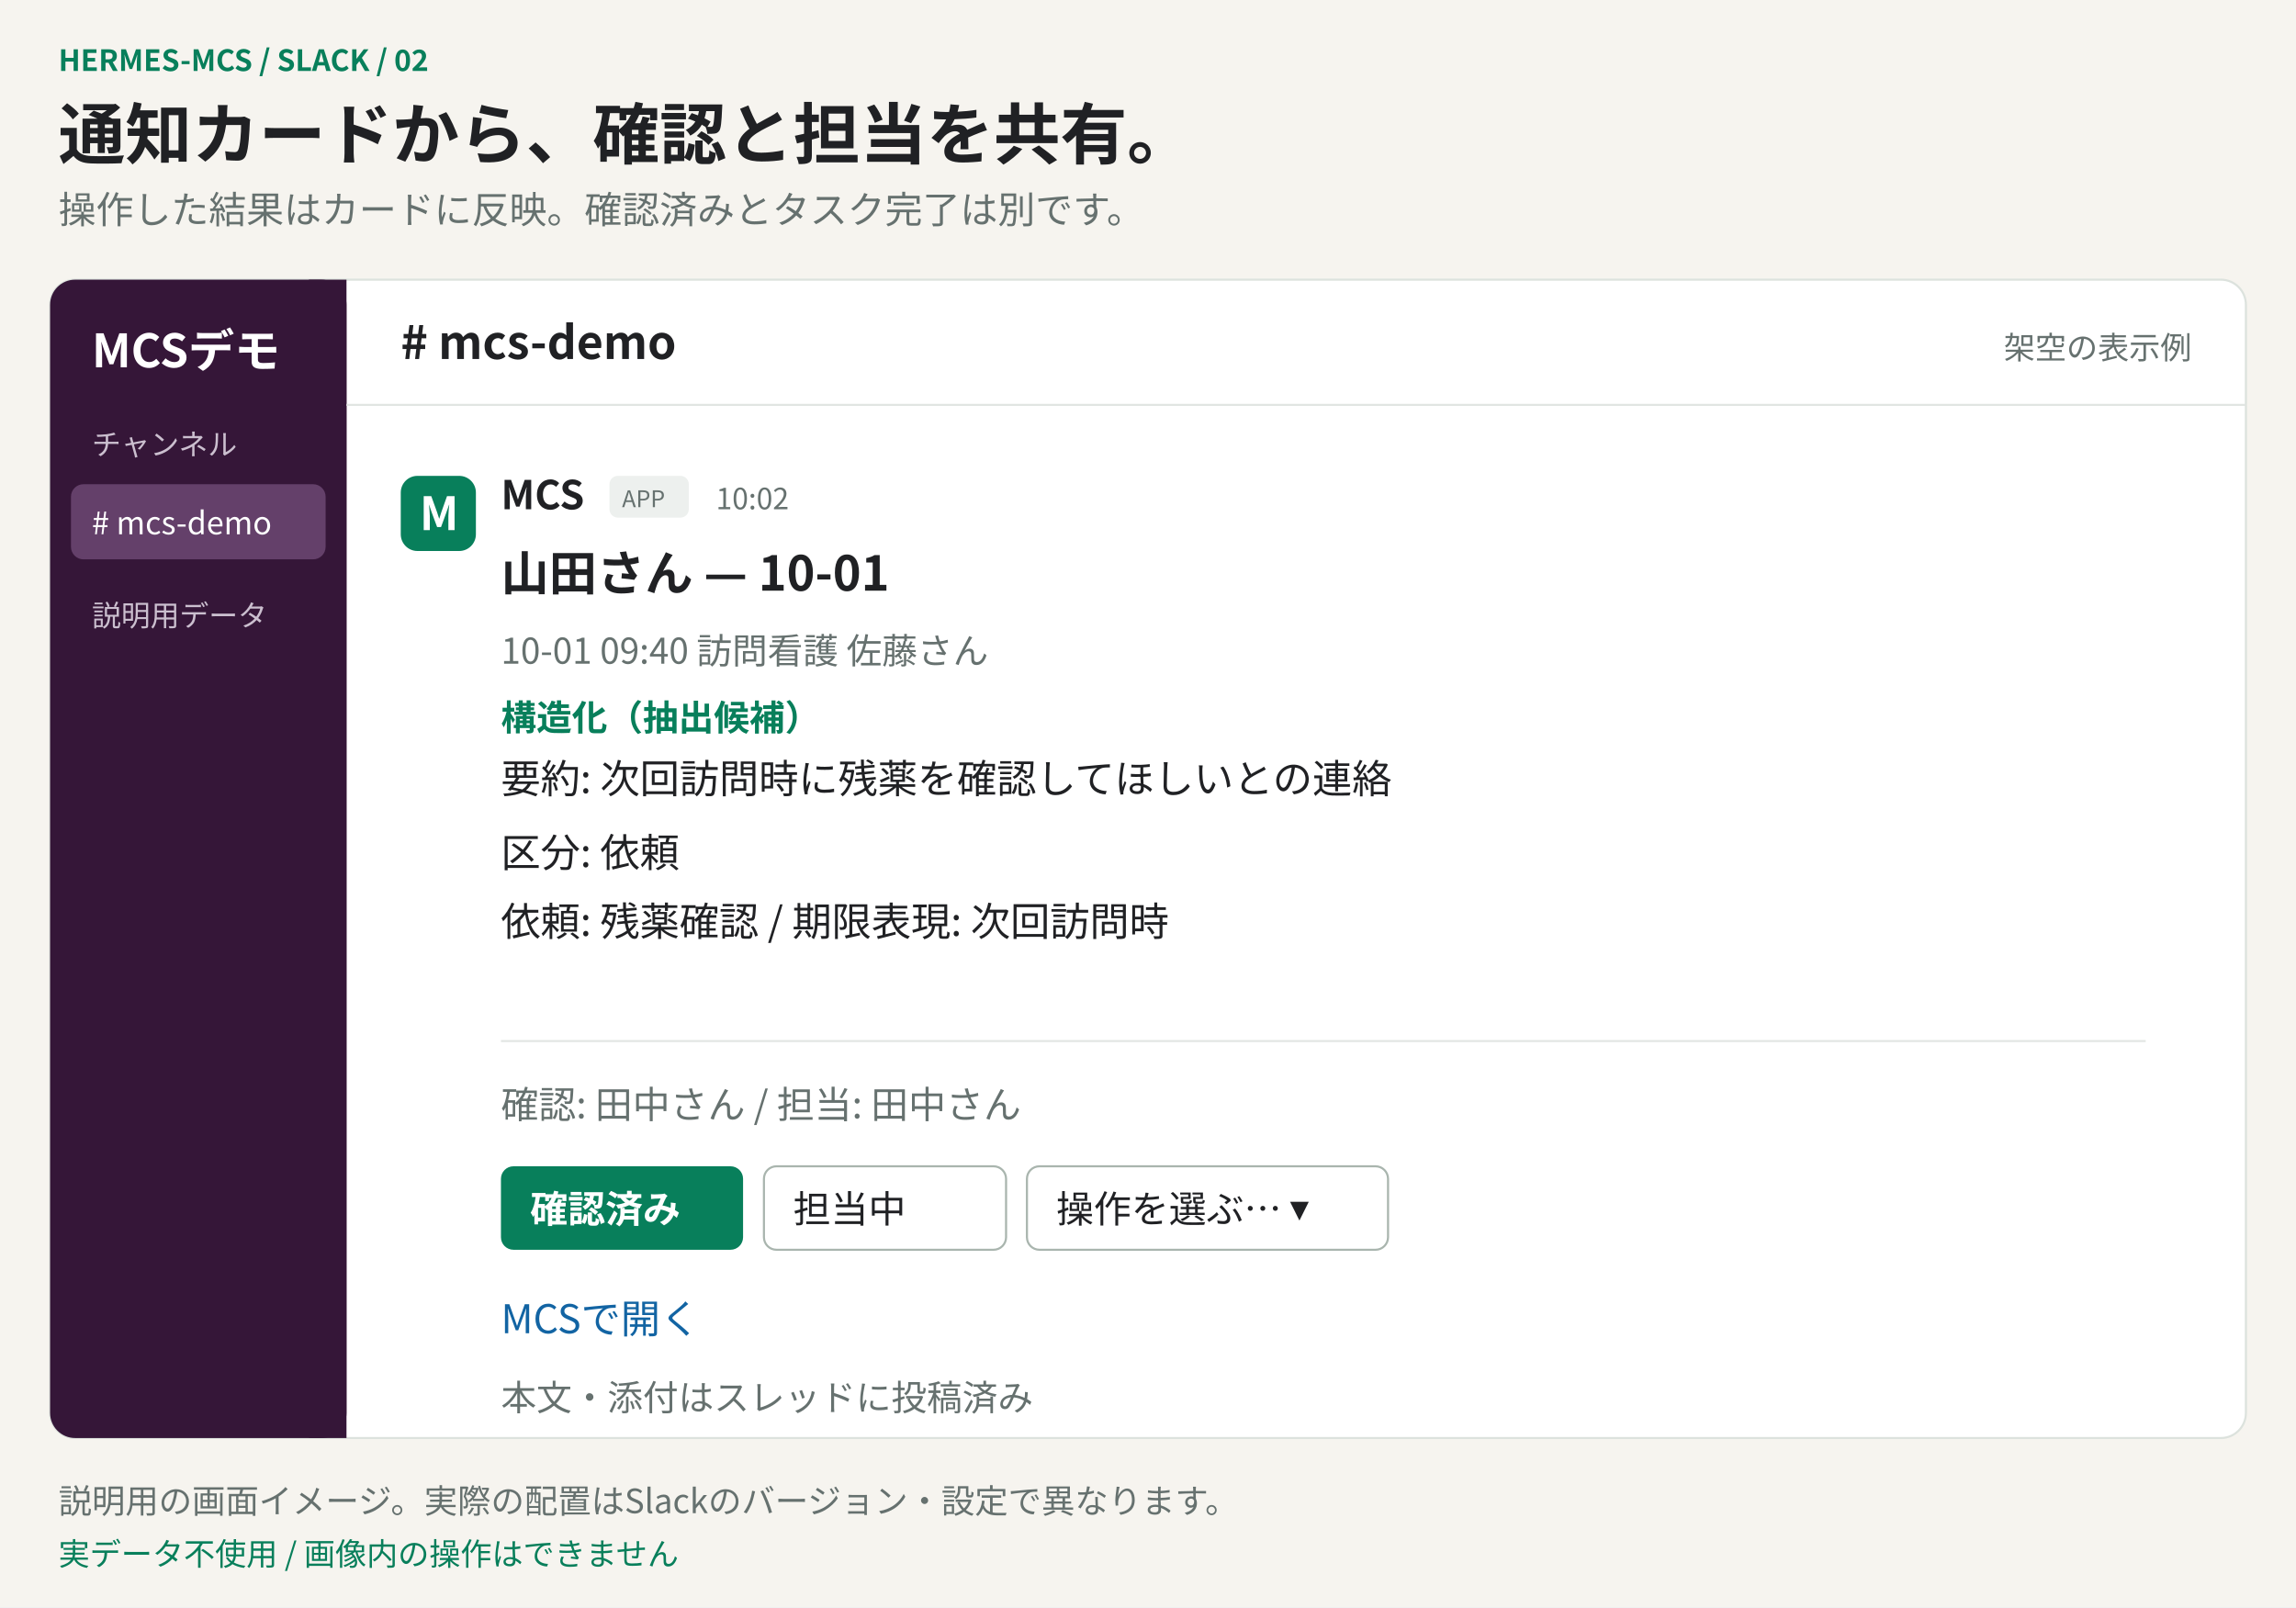
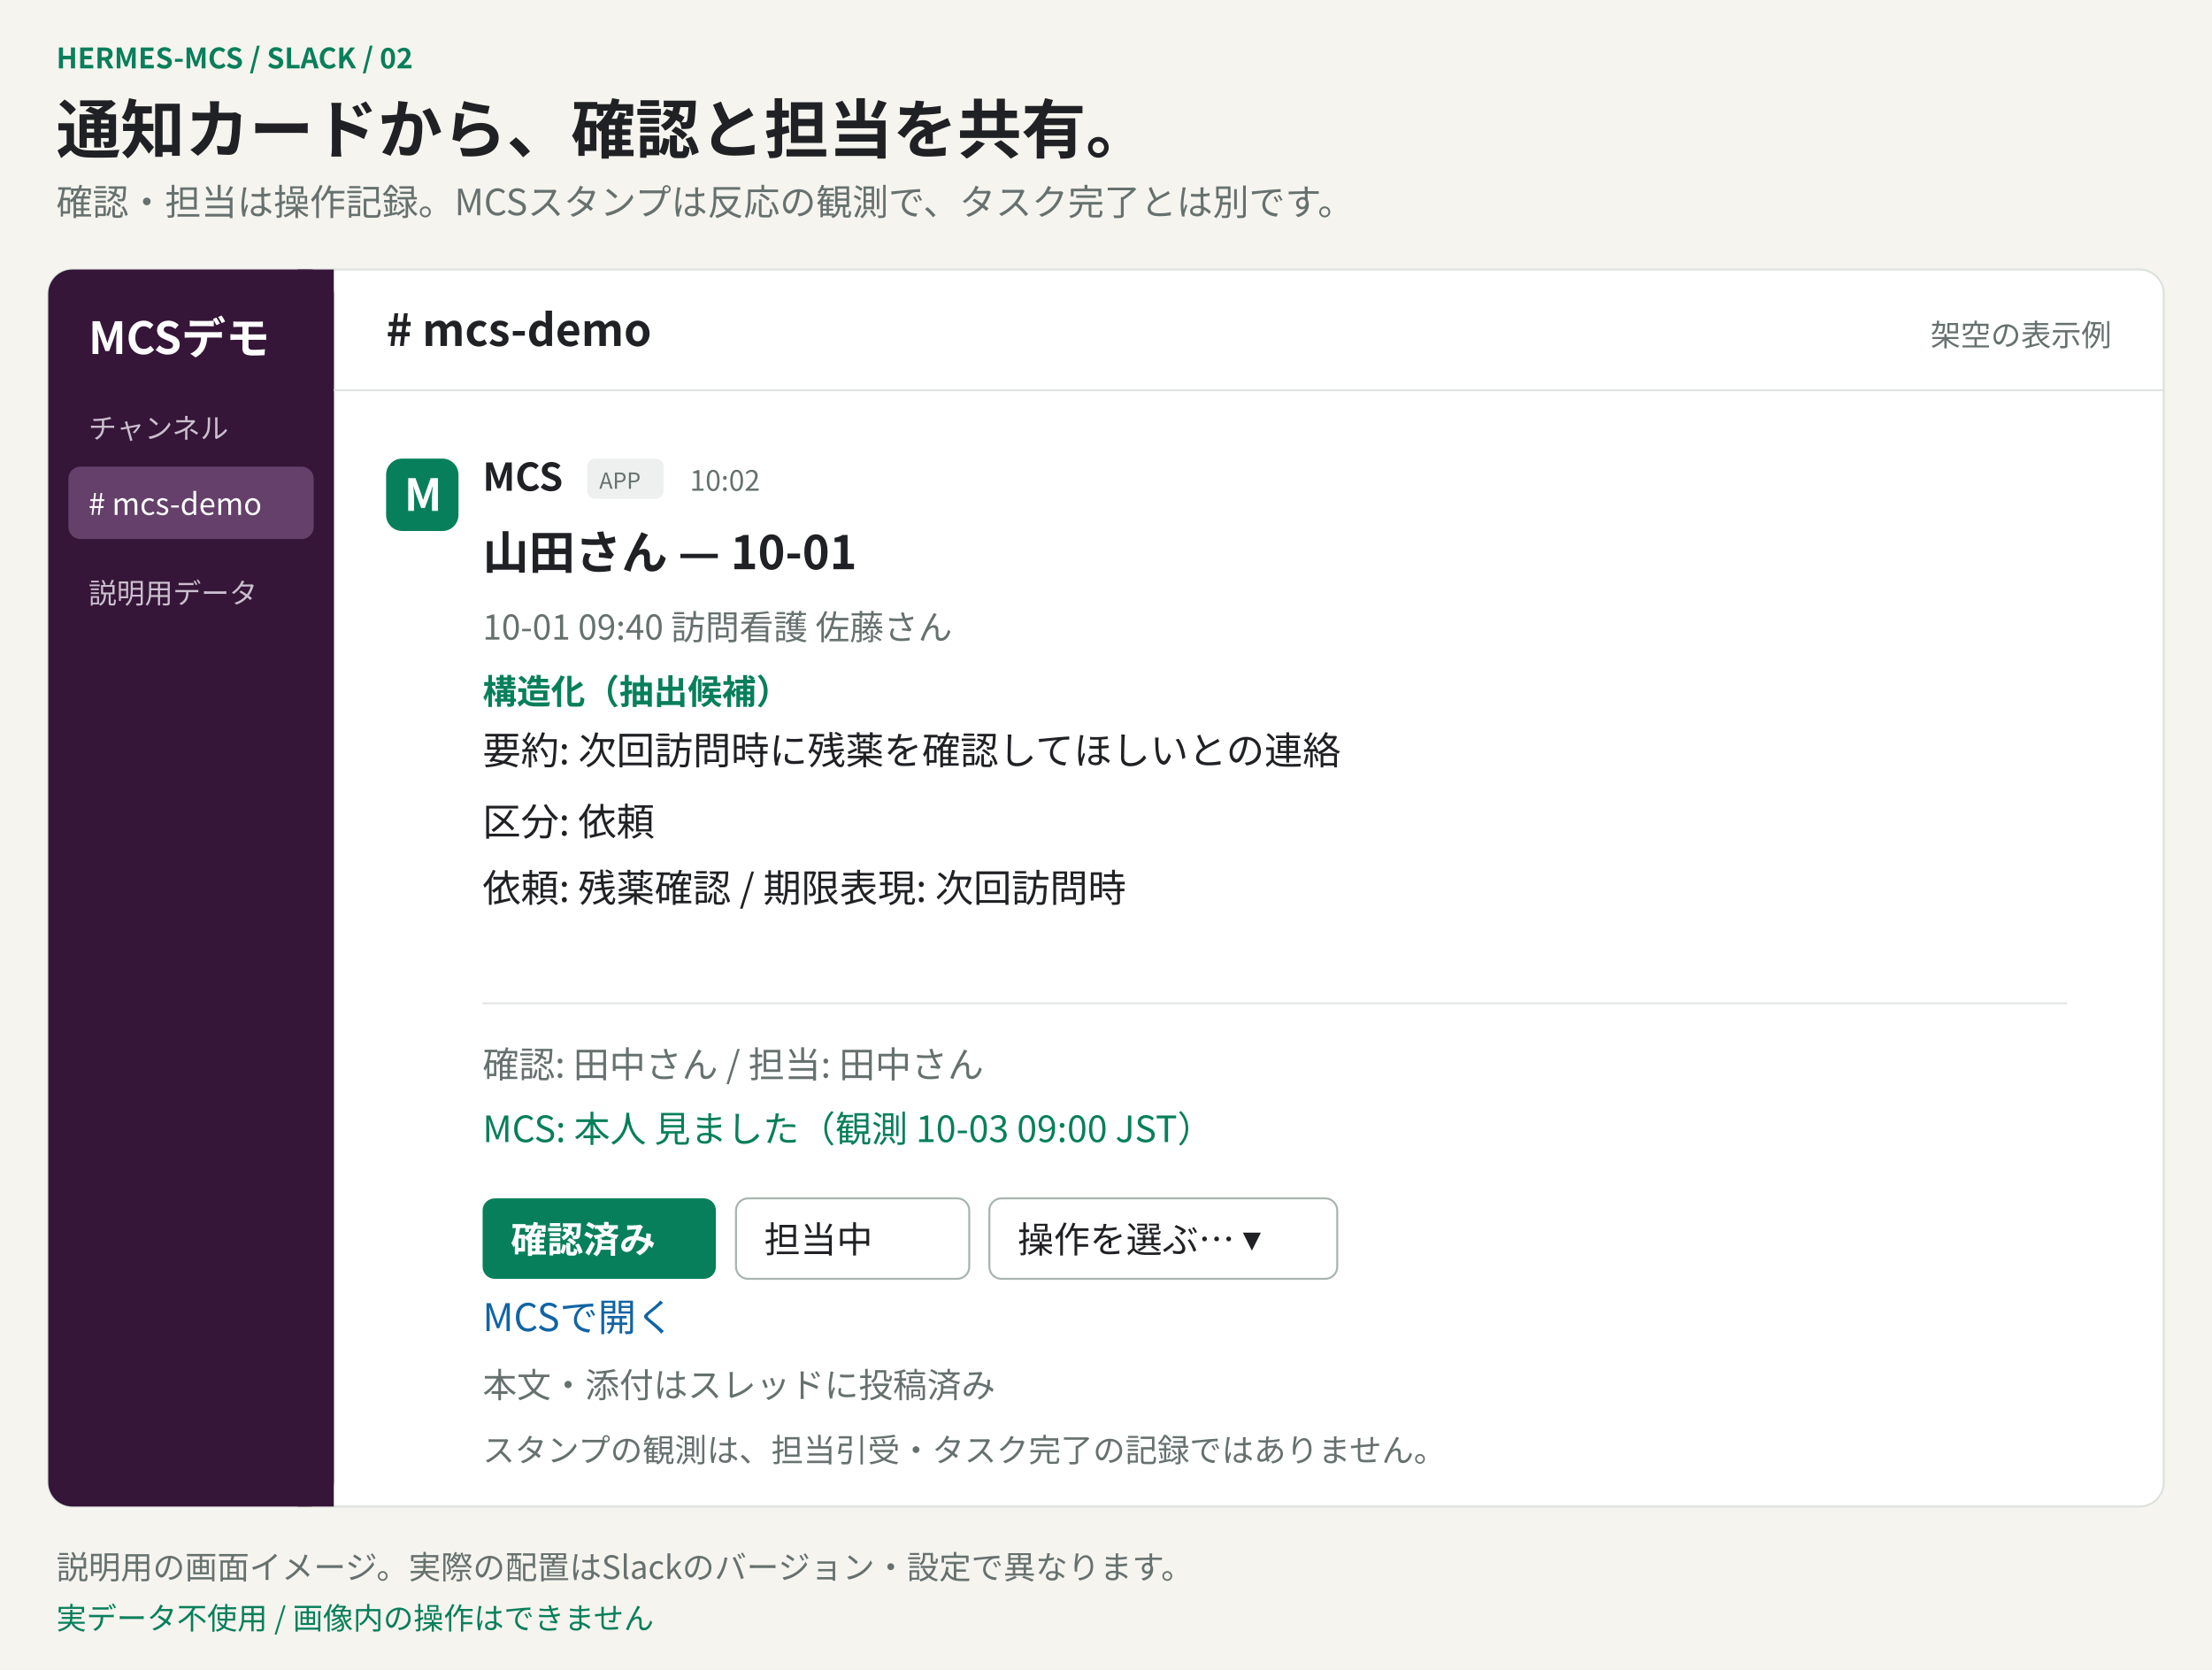
- <svg xmlns="http://www.w3.org/2000/svg" width="1100" height="770" viewBox="0 0 1100 770" font-family="Noto Sans CJK JP,Hiragino Sans,Yu Gothic,Droid Sans Fallback,sans-serif">
-   <rect x="0" y="0" width="1100" height="770" rx="0" fill="#f6f4ef" />
+ <svg xmlns="http://www.w3.org/2000/svg" width="1100" height="830" viewBox="0 0 1100 830" font-family="Noto Sans CJK JP,Hiragino Sans,Yu Gothic,Droid Sans Fallback,sans-serif">
+   <rect x="0" y="0" width="1100" height="830" rx="0" fill="#f6f4ef" />
  <text x="28" y="34" font-size="14" fill="#087f5b" font-weight="bold">HERMES-MCS  /  SLACK  /  02</text>
  <text x="28" y="76" font-size="32" fill="#202124" font-weight="bold">通知カードから、確認と担当を共有。</text>
-   <text x="28" y="107" font-size="18" fill="#66716f">操作した結果はカードに反映。確認済みとタスク完了は別です。</text>
-   <rect x="24" y="134" width="1052" height="555" rx="12" fill="#fff" stroke="#dce2dd" />
-   <rect x="24" y="134" width="142" height="555" rx="12" fill="#351638" />
-   <rect x="148" y="134" width="18" height="555" rx="0" fill="#351638" />
+   <text x="28" y="107" font-size="18" fill="#66716f">確認・担当は操作記録。MCSスタンプは反応の観測で、タスク完了とは別です。</text>
+   <rect x="24" y="134" width="1052" height="615" rx="12" fill="#fff" stroke="#dce2dd" />
+   <rect x="24" y="134" width="142" height="615" rx="12" fill="#351638" />
+   <rect x="148" y="134" width="18" height="615" rx="0" fill="#351638" />
  <text x="44" y="176" font-size="22" fill="#fff" font-weight="bold">MCSデモ</text>
  <text x="44" y="218" font-size="14" fill="#cbbfcf">チャンネル</text>
  <rect x="34" y="232" width="122" height="36" rx="6" fill="#64406a" />
  <text x="44" y="256" font-size="15" fill="#fff"># mcs-demo</text>
  <text x="44" y="300" font-size="14" fill="#cbbfcf">説明用データ</text>
  <path d="M166 194 L1076 194" stroke="#e1e5e2" fill="none" />
  <text x="192" y="172" font-size="22" fill="#202124" font-weight="bold"># mcs-demo</text>
  <text x="1050" y="172" font-size="15" fill="#66716f" text-anchor="end">架空の表示例</text>
-   <text x="28" y="725" font-size="16" fill="#66716f">説明用の画面イメージ。実際の配置はSlackのバージョン・設定で異なります。</text>
-   <text x="28" y="750" font-size="15" fill="#087f5b">実データ不使用 / 画像内の操作はできません</text>
+   <text x="28" y="785" font-size="16" fill="#66716f">説明用の画面イメージ。実際の配置はSlackのバージョン・設定で異なります。</text>
+   <text x="28" y="810" font-size="15" fill="#087f5b">実データ不使用 / 画像内の操作はできません</text>
  <rect x="192" y="228" width="36" height="36" rx="8" fill="#087f5b" />
  <text x="201" y="254" font-size="22" fill="#fff" font-weight="bold">M</text>
  <text x="240" y="244" font-size="19" fill="#202124" font-weight="bold">MCS</text>
  <rect x="292" y="228" width="38" height="20" rx="4" fill="#edf0ee" />
  <text x="298" y="243" font-size="11" fill="#66716f">APP</text>
  <text x="343" y="244" font-size="14" fill="#66716f">10:02</text>
  <text x="240" y="283" font-size="23" fill="#202124" font-weight="bold">山田さん — 10-01</text>
  <text x="240" y="318" font-size="17" fill="#66716f">10-01 09:40 訪問看護 佐藤さん</text>
  <text x="240" y="350" font-size="17" fill="#087f5b" font-weight="bold">構造化（抽出候補）</text>
  <text x="240" y="380" font-size="19" fill="#202124">要約: 次回訪問時に残薬を確認してほしいとの連絡</text>
  <text x="240" y="415.4" font-size="19" fill="#202124">区分: 依頼</text>
  <text x="240" y="448.4" font-size="19" fill="#202124">依頼: 残薬確認 / 期限表現: 次回訪問時</text>
  <path d="M240 498.8 L1028 498.8" stroke="#e3e7e4" fill="none" />
  <text x="240" y="535.8" font-size="18" fill="#66716f">確認: 田中さん / 担当: 田中さん</text>
-   <rect x="240" y="558.8" width="116" height="40" rx="6" fill="#087f5b" />
-   <text x="254" y="585.8" font-size="18" fill="#fff" font-weight="bold">確認済み</text>
-   <rect x="366" y="558.8" width="116" height="40" rx="6" fill="#fff" stroke="#a9b5ae" />
-   <text x="380" y="585.8" font-size="18" fill="#202124">担当中</text>
-   <rect x="492" y="558.8" width="173" height="40" rx="6" fill="#fff" stroke="#a9b5ae" />
-   <text x="506" y="585.8" font-size="18" fill="#202124">操作を選ぶ… ▾</text>
-   <text x="240" y="638.8" font-size="19" fill="#1264a3">MCSで開く</text>
-   <text x="240" y="675.8" font-size="17" fill="#66716f">本文・添付はスレッドに投稿済み</text>
+   <text x="240" y="567.8" font-size="18" fill="#087f5b">MCS: 本人 見ました（観測 10-03 09:00 JST）</text>
+   <rect x="240" y="595.8" width="116" height="40" rx="6" fill="#087f5b" />
+   <text x="254" y="622.8" font-size="18" fill="#fff" font-weight="bold">確認済み</text>
+   <rect x="366" y="595.8" width="116" height="40" rx="6" fill="#fff" stroke="#a9b5ae" />
+   <text x="380" y="622.8" font-size="18" fill="#202124">担当中</text>
+   <rect x="492" y="595.8" width="173" height="40" rx="6" fill="#fff" stroke="#a9b5ae" />
+   <text x="506" y="622.8" font-size="18" fill="#202124">操作を選ぶ… ▾</text>
+   <text x="240" y="661.8" font-size="19" fill="#1264a3">MCSで開く</text>
+   <text x="240" y="694.8" font-size="17" fill="#66716f">本文・添付はスレッドに投稿済み</text>
+   <text x="240" y="726.8" font-size="16" fill="#66716f">スタンプの観測は、担当引受・タスク完了の記録ではありません。</text>
</svg>
